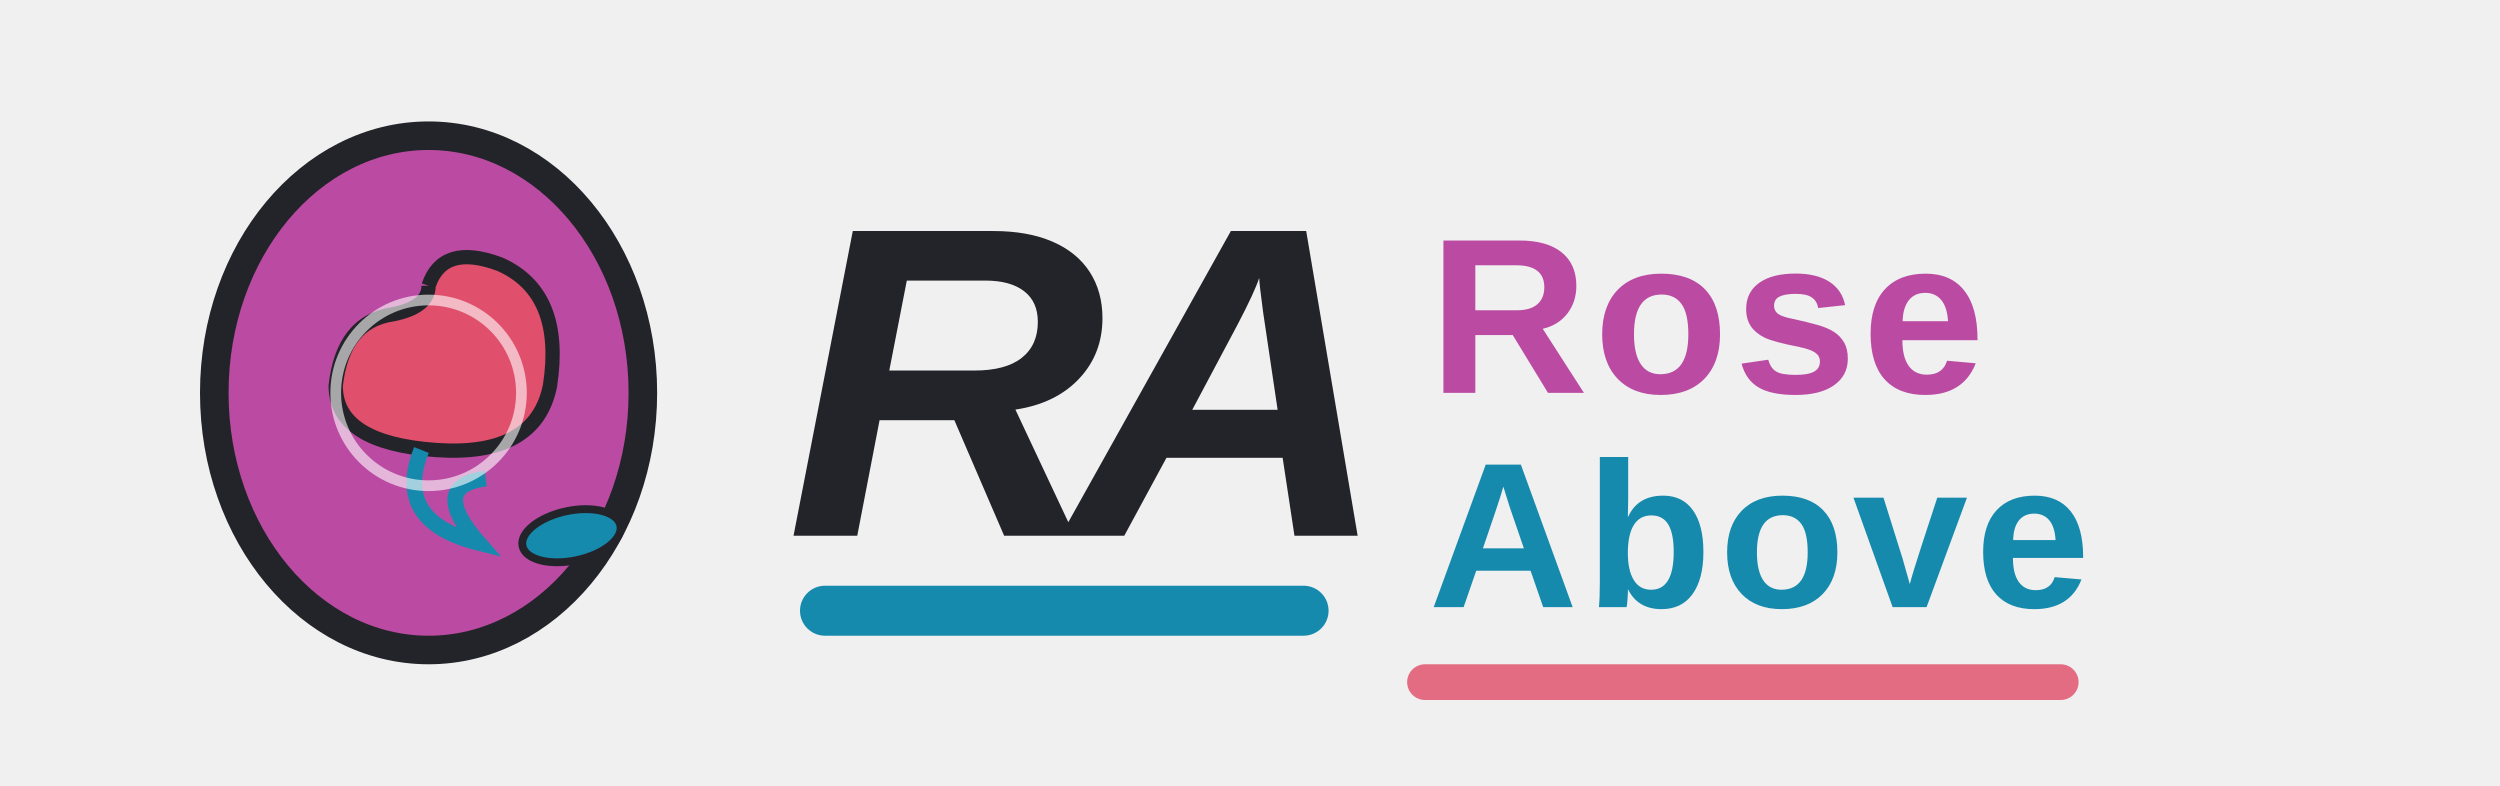
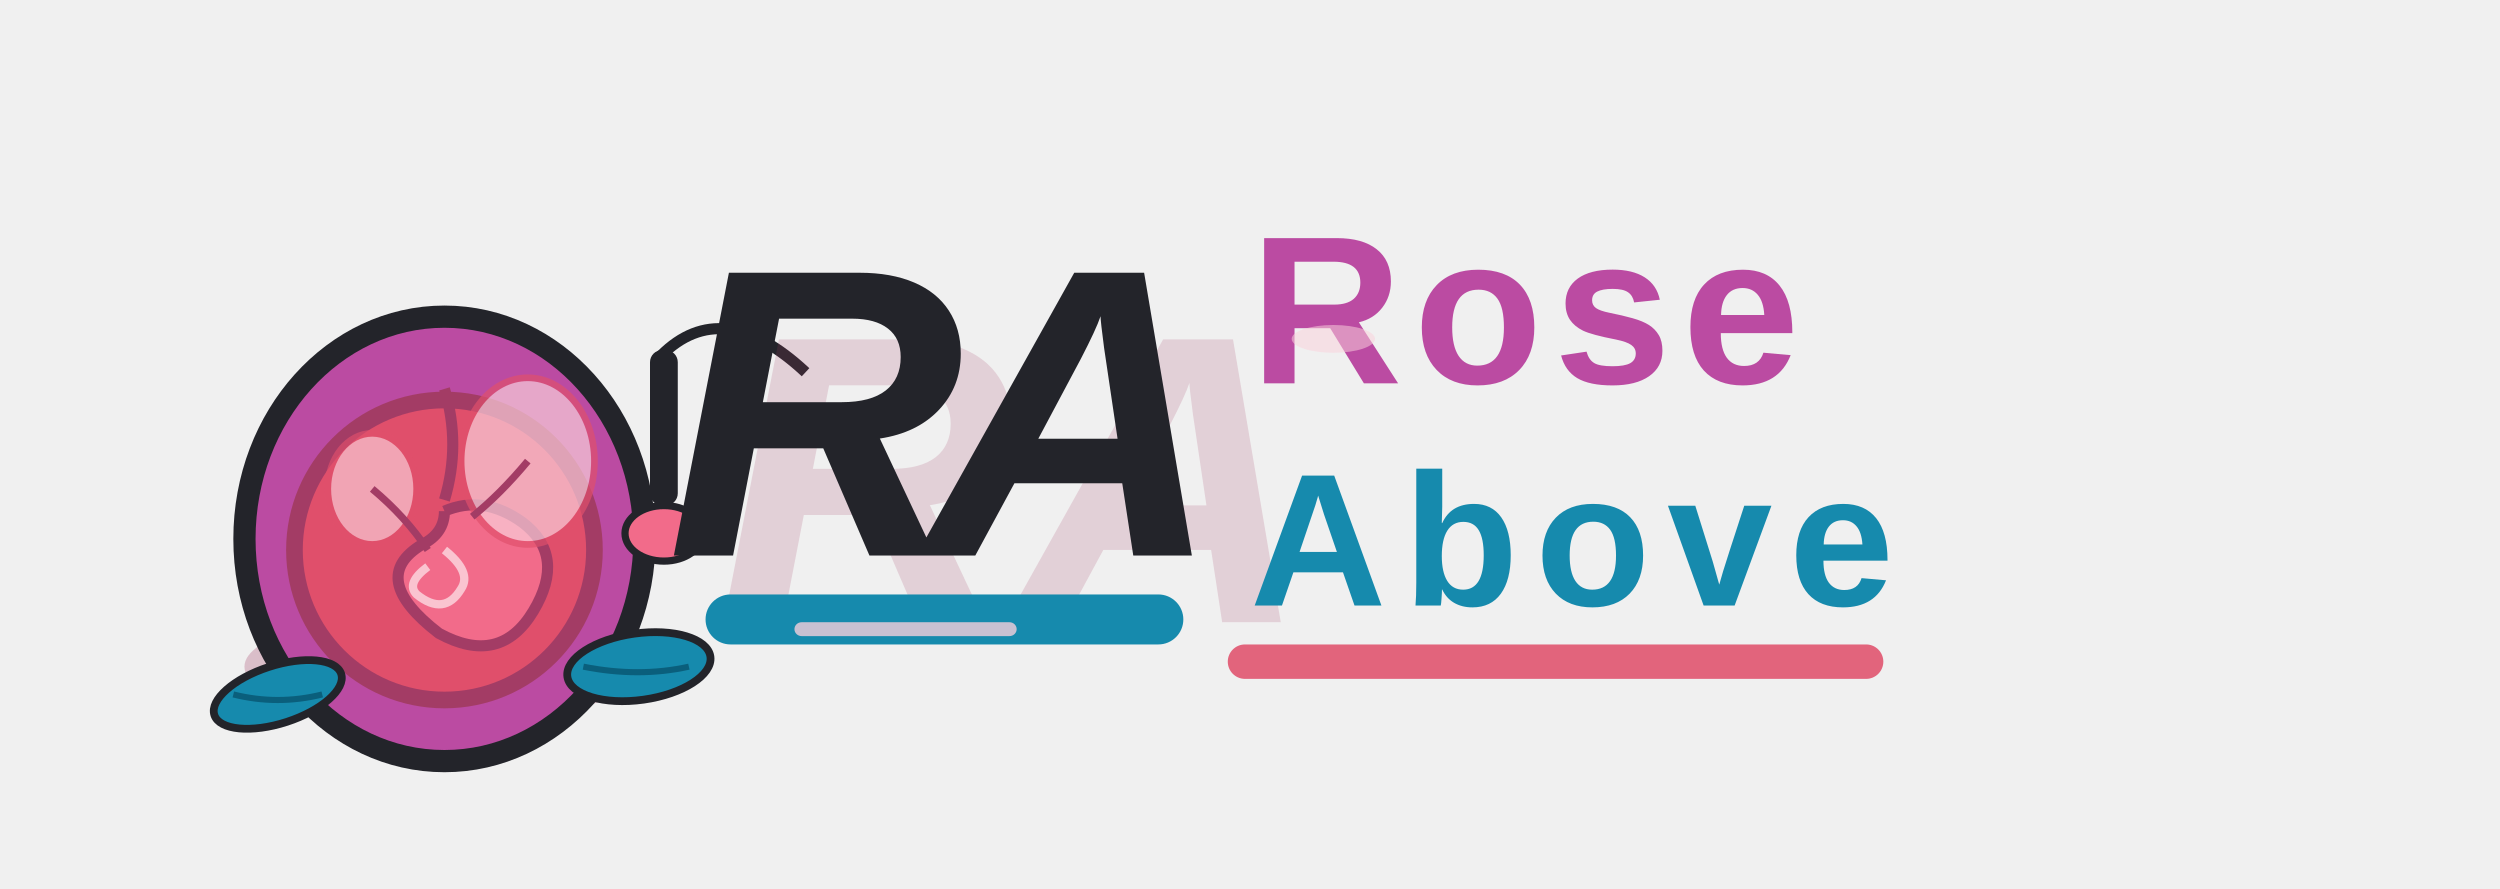
- <svg xmlns="http://www.w3.org/2000/svg" width="350" height="110" viewBox="0 0 350 110" fill="none">
-   <g>
-     <ellipse cx="60" cy="55" rx="30" ry="36" fill="#bb4ba2" stroke="#23242a" stroke-width="4" />
-     <path d="M60 40       Q62 34 70 37       Q79 41 77 54       Q75 64 61 63       Q47 62 47 54       Q48 45 55 44       Q60 43 60 40" fill="#e04f6b" stroke="#23242a" stroke-width="2" />
-     <path d="M59 63 Q55 73 67 76 Q60 68 68 67" stroke="#168aad" stroke-width="2.2" fill="none" />
-     <circle cx="60" cy="55" r="13" fill="none" stroke="#fff" stroke-width="1.5" opacity="0.6" />
-     <ellipse cx="80" cy="75" rx="7" ry="3.5" fill="#168aad" stroke="#23242a" stroke-width="1.1" transform="rotate(-12 80 75)" />
+ <svg xmlns="http://www.w3.org/2000/svg" width="450" height="160" viewBox="0 0 450 160" fill="none">
+   <g id="rose" transform="translate(35,45)">
+     <ellipse cx="45" cy="75" rx="36" ry="10" fill="#a33c65" opacity="0.28" />
+     <ellipse cx="45" cy="52" rx="36" ry="40" fill="#bb4ba2" stroke="#23242a" stroke-width="4" />
+     <ellipse cx="45" cy="54" rx="27" ry="27" fill="#e04f6b" stroke="#a33c65" stroke-width="3" />
+     <path d="M45 47       Q52 44 59 49       Q67 55 61 65       Q55 75 44 69       Q31 59 41 53       Q45 51 45 47" fill="#f26b8a" stroke="#a33c65" stroke-width="2" />
+     <path d="M45 54 Q50 58 48 61 Q45 66 40 62 Q38 60 42 57" fill="none" stroke="#fff" stroke-width="1.5" opacity="0.6" />
+     <ellipse cx="60" cy="38" rx="12" ry="15" fill="#fad1dc" stroke="#e04f6b" stroke-width="1.2" opacity="0.68" />
+     <ellipse cx="32" cy="43" rx="8" ry="10" fill="#fad1dc" stroke="#e04f6b" stroke-width="1.2" opacity="0.65" />
+     <path d="M45 25 Q48 35 45 45" stroke="#a33c65" stroke-width="2" fill="none" />
+     <path d="M60 38 Q55 44 50 48" stroke="#a33c65" stroke-width="1.3" fill="none" />
+     <path d="M32 43 Q38 48 42 54" stroke="#a33c65" stroke-width="1.3" fill="none" />
+     <ellipse cx="15" cy="80" rx="12" ry="5.2" fill="#168aad" stroke="#23242a" stroke-width="1.4" transform="rotate(-18 15 80)" />
+     <path d="M7 80 Q15 82 23 80" stroke="#0a5f7c" stroke-width="1.1" fill="none" />
+     <ellipse cx="80" cy="75" rx="13" ry="6" fill="#168aad" stroke="#23242a" stroke-width="1.4" transform="rotate(-8 80 75)" />
+     <path d="M70 75 Q80 77 89 75" stroke="#0a5f7c" stroke-width="1.1" fill="none" />
+     <rect x="82" y="18" width="5" height="28" rx="2.2" fill="#23242a" />
+     <ellipse cx="84.5" cy="51" rx="7" ry="5" fill="#f26b8a" stroke="#23242a" stroke-width="1.3" />
+     <path d="M84 19 Q95 8 110 22" stroke="#23242a" stroke-width="2" fill="none" />
  </g>
-   <g>
-     <text x="110" y="75" font-family="Montserrat,Arial,sans-serif" font-weight="900" font-size="62" fill="#23242a" letter-spacing="-5" style="font-style:italic;">
-       RA
-     </text>
-     <rect x="112" y="82" width="74" height="7" rx="3.5" fill="#168aad" />
+   <g id="RA" font-family="'Montserrat', Arial, sans-serif" font-weight="900" font-style="italic">
+     <text x="124" y="107" font-size="74" fill="#a33c65" opacity="0.18" dx="5" dy="5">RA</text>
+     <text x="120" y="100" font-size="74" fill="#23242a" letter-spacing="-7">RA</text>
+     <rect x="127" y="107" width="86" height="9" rx="4.5" fill="#168aad" />
+     <rect x="143" y="112" width="40" height="2.5" rx="1.3" fill="#fad1dc" opacity="0.78" />
  </g>
-   <g>
-     <text x="200" y="55" font-family="'Space Grotesk', 'Montserrat', Arial, sans-serif" font-size="31" font-weight="800" fill="#bb4ba2" letter-spacing="0.7" style="font-style:normal; text-shadow:0 1px 0 #fff;">
+   <g id="wordmark">
+     <text x="225" y="69" font-family="'Space Grotesk', 'Montserrat', Arial, sans-serif" font-size="38" font-weight="800" fill="#bb4ba2" letter-spacing="2" style="text-transform:uppercase;">
      Rose
    </text>
-     <text x="200" y="85" font-family="'Space Grotesk', 'Montserrat', Arial, sans-serif" font-size="29" font-weight="600" fill="#168aad" letter-spacing="1" style="font-style:normal;">
+     <text x="225" y="109" font-family="'Space Grotesk', 'Montserrat', Arial, sans-serif" font-size="34" font-weight="600" fill="#168aad" letter-spacing="3" style="text-transform:uppercase;">
      Above
    </text>
-     <rect x="197" y="93" width="94" height="5" rx="2.5" fill="#e04f6b" opacity="0.82" />
+     <rect x="221" y="116" width="118" height="6.2" rx="3.1" fill="#e04f6b" opacity="0.87" />
+     <ellipse cx="240" cy="61" rx="7.5" ry="2.5" fill="#fad1dc" opacity="0.53" />
  </g>
</svg>
